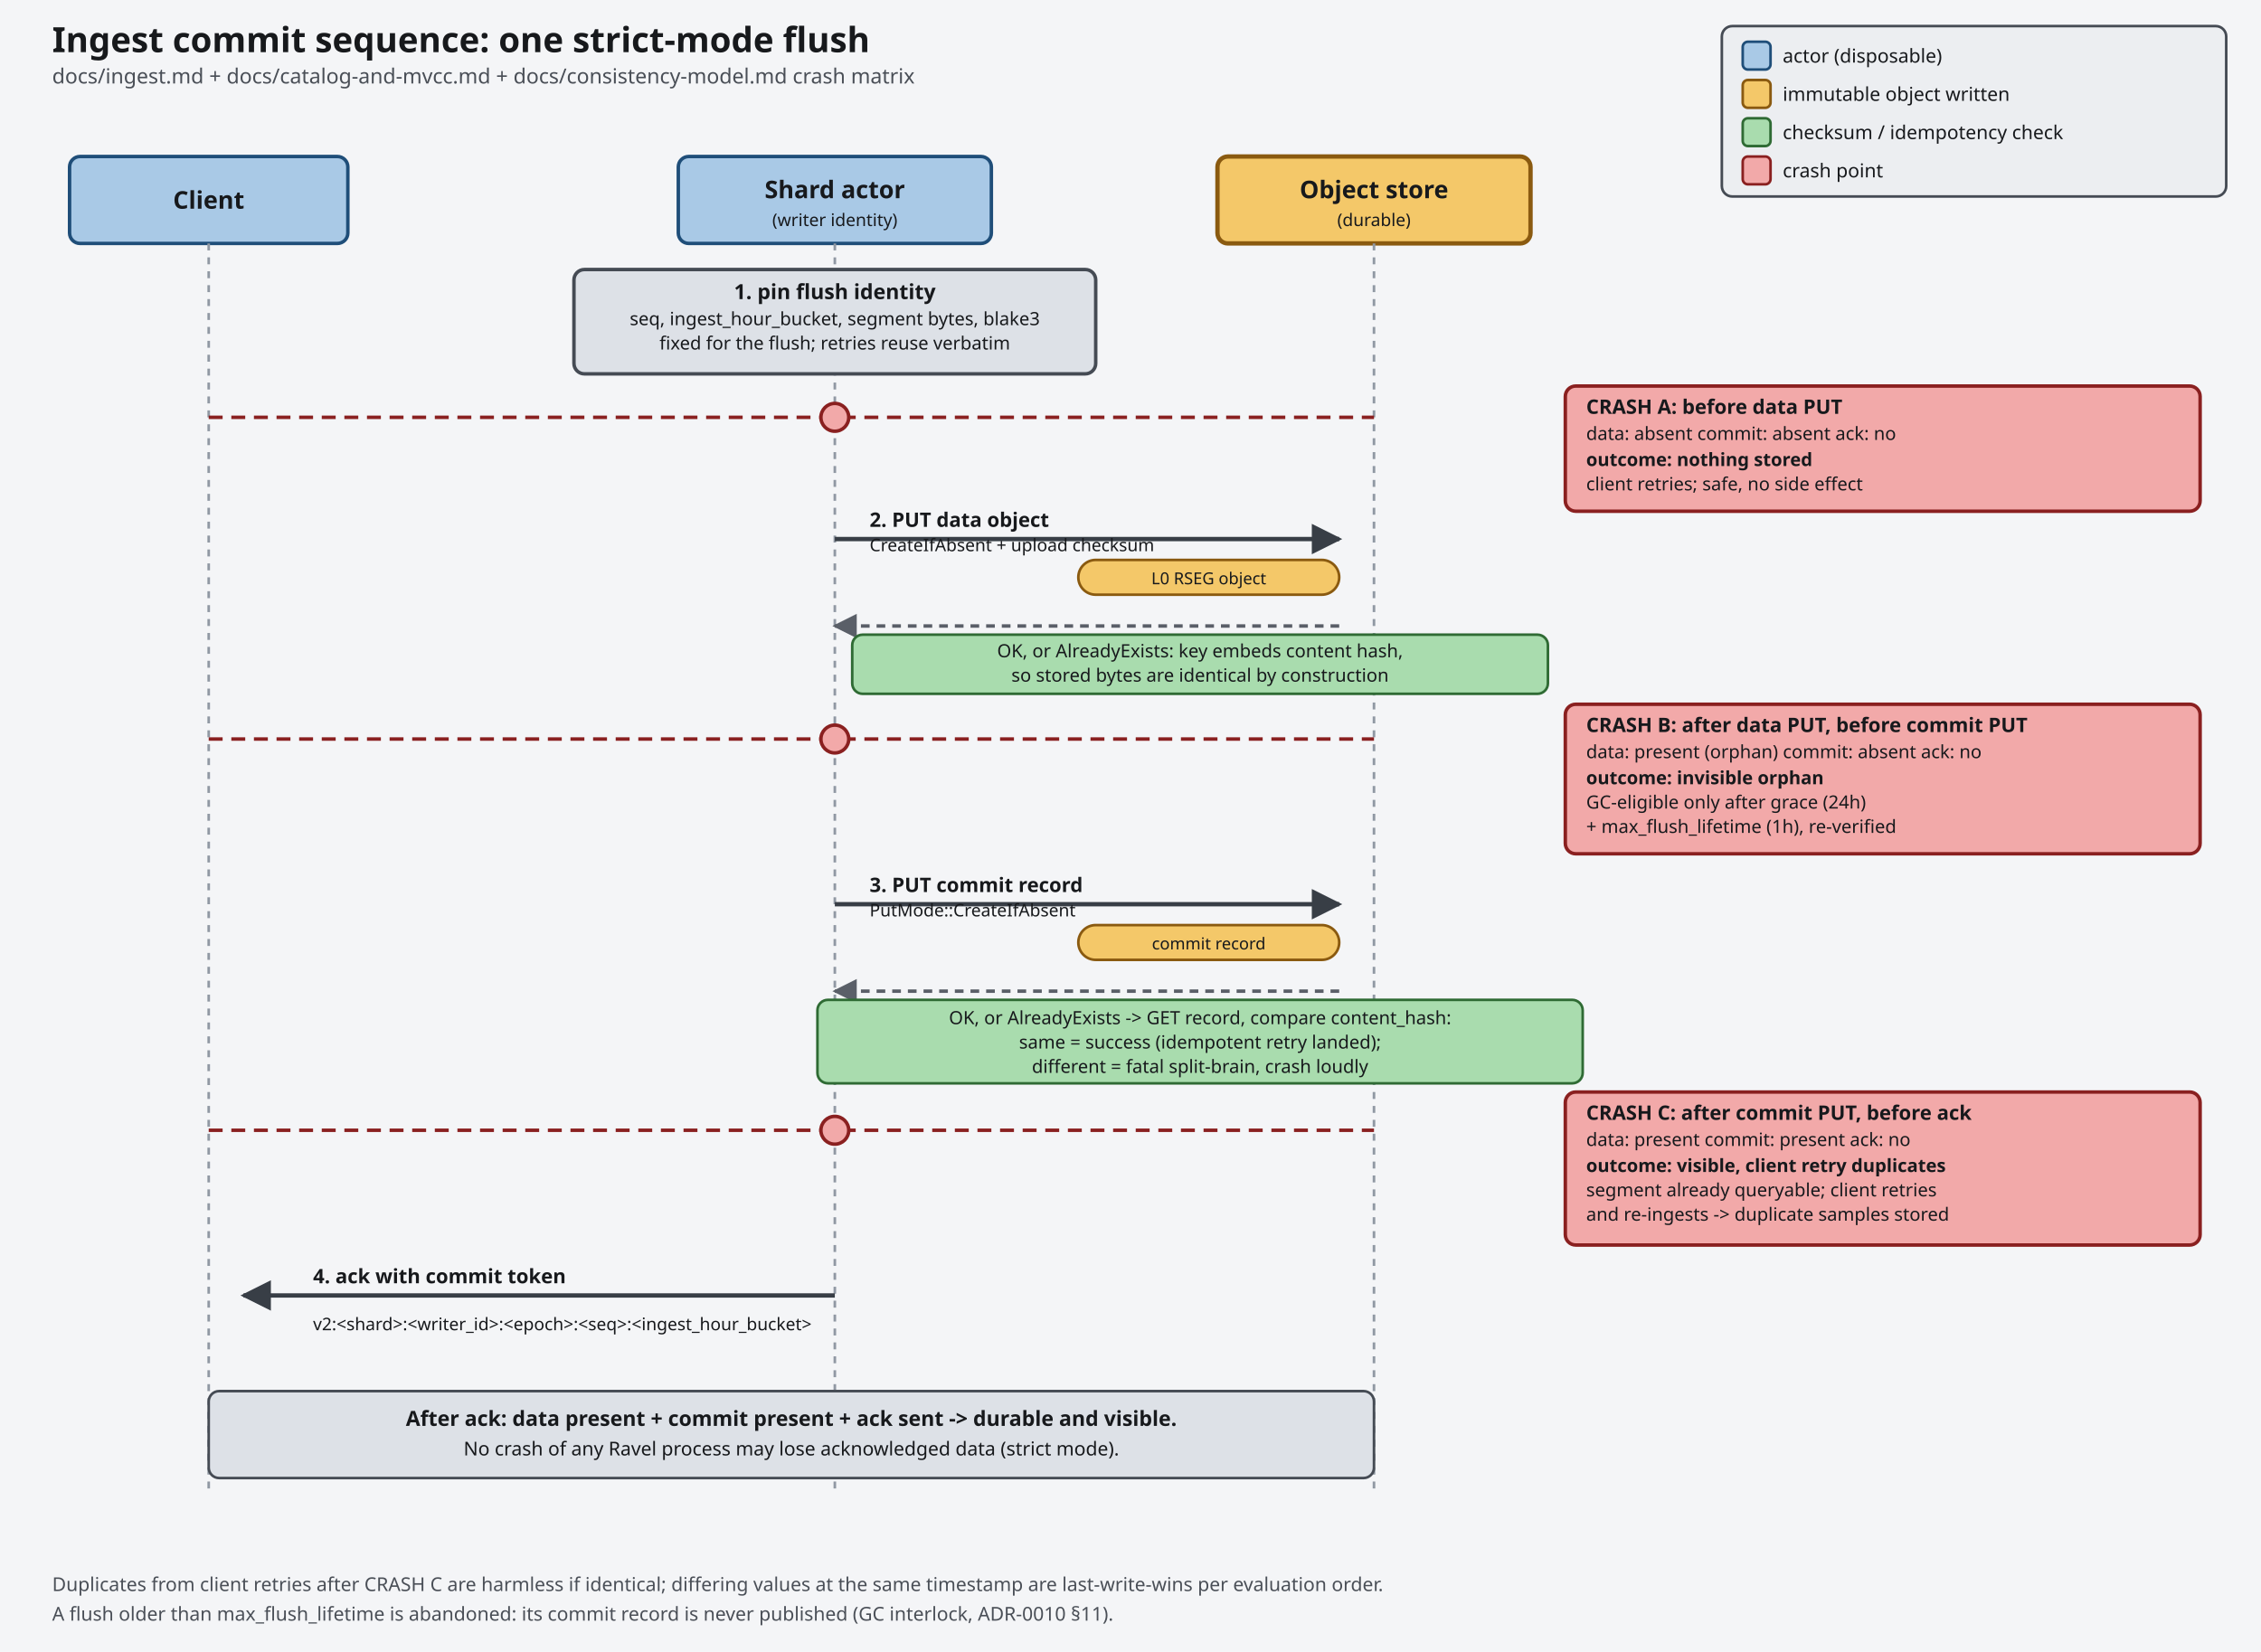
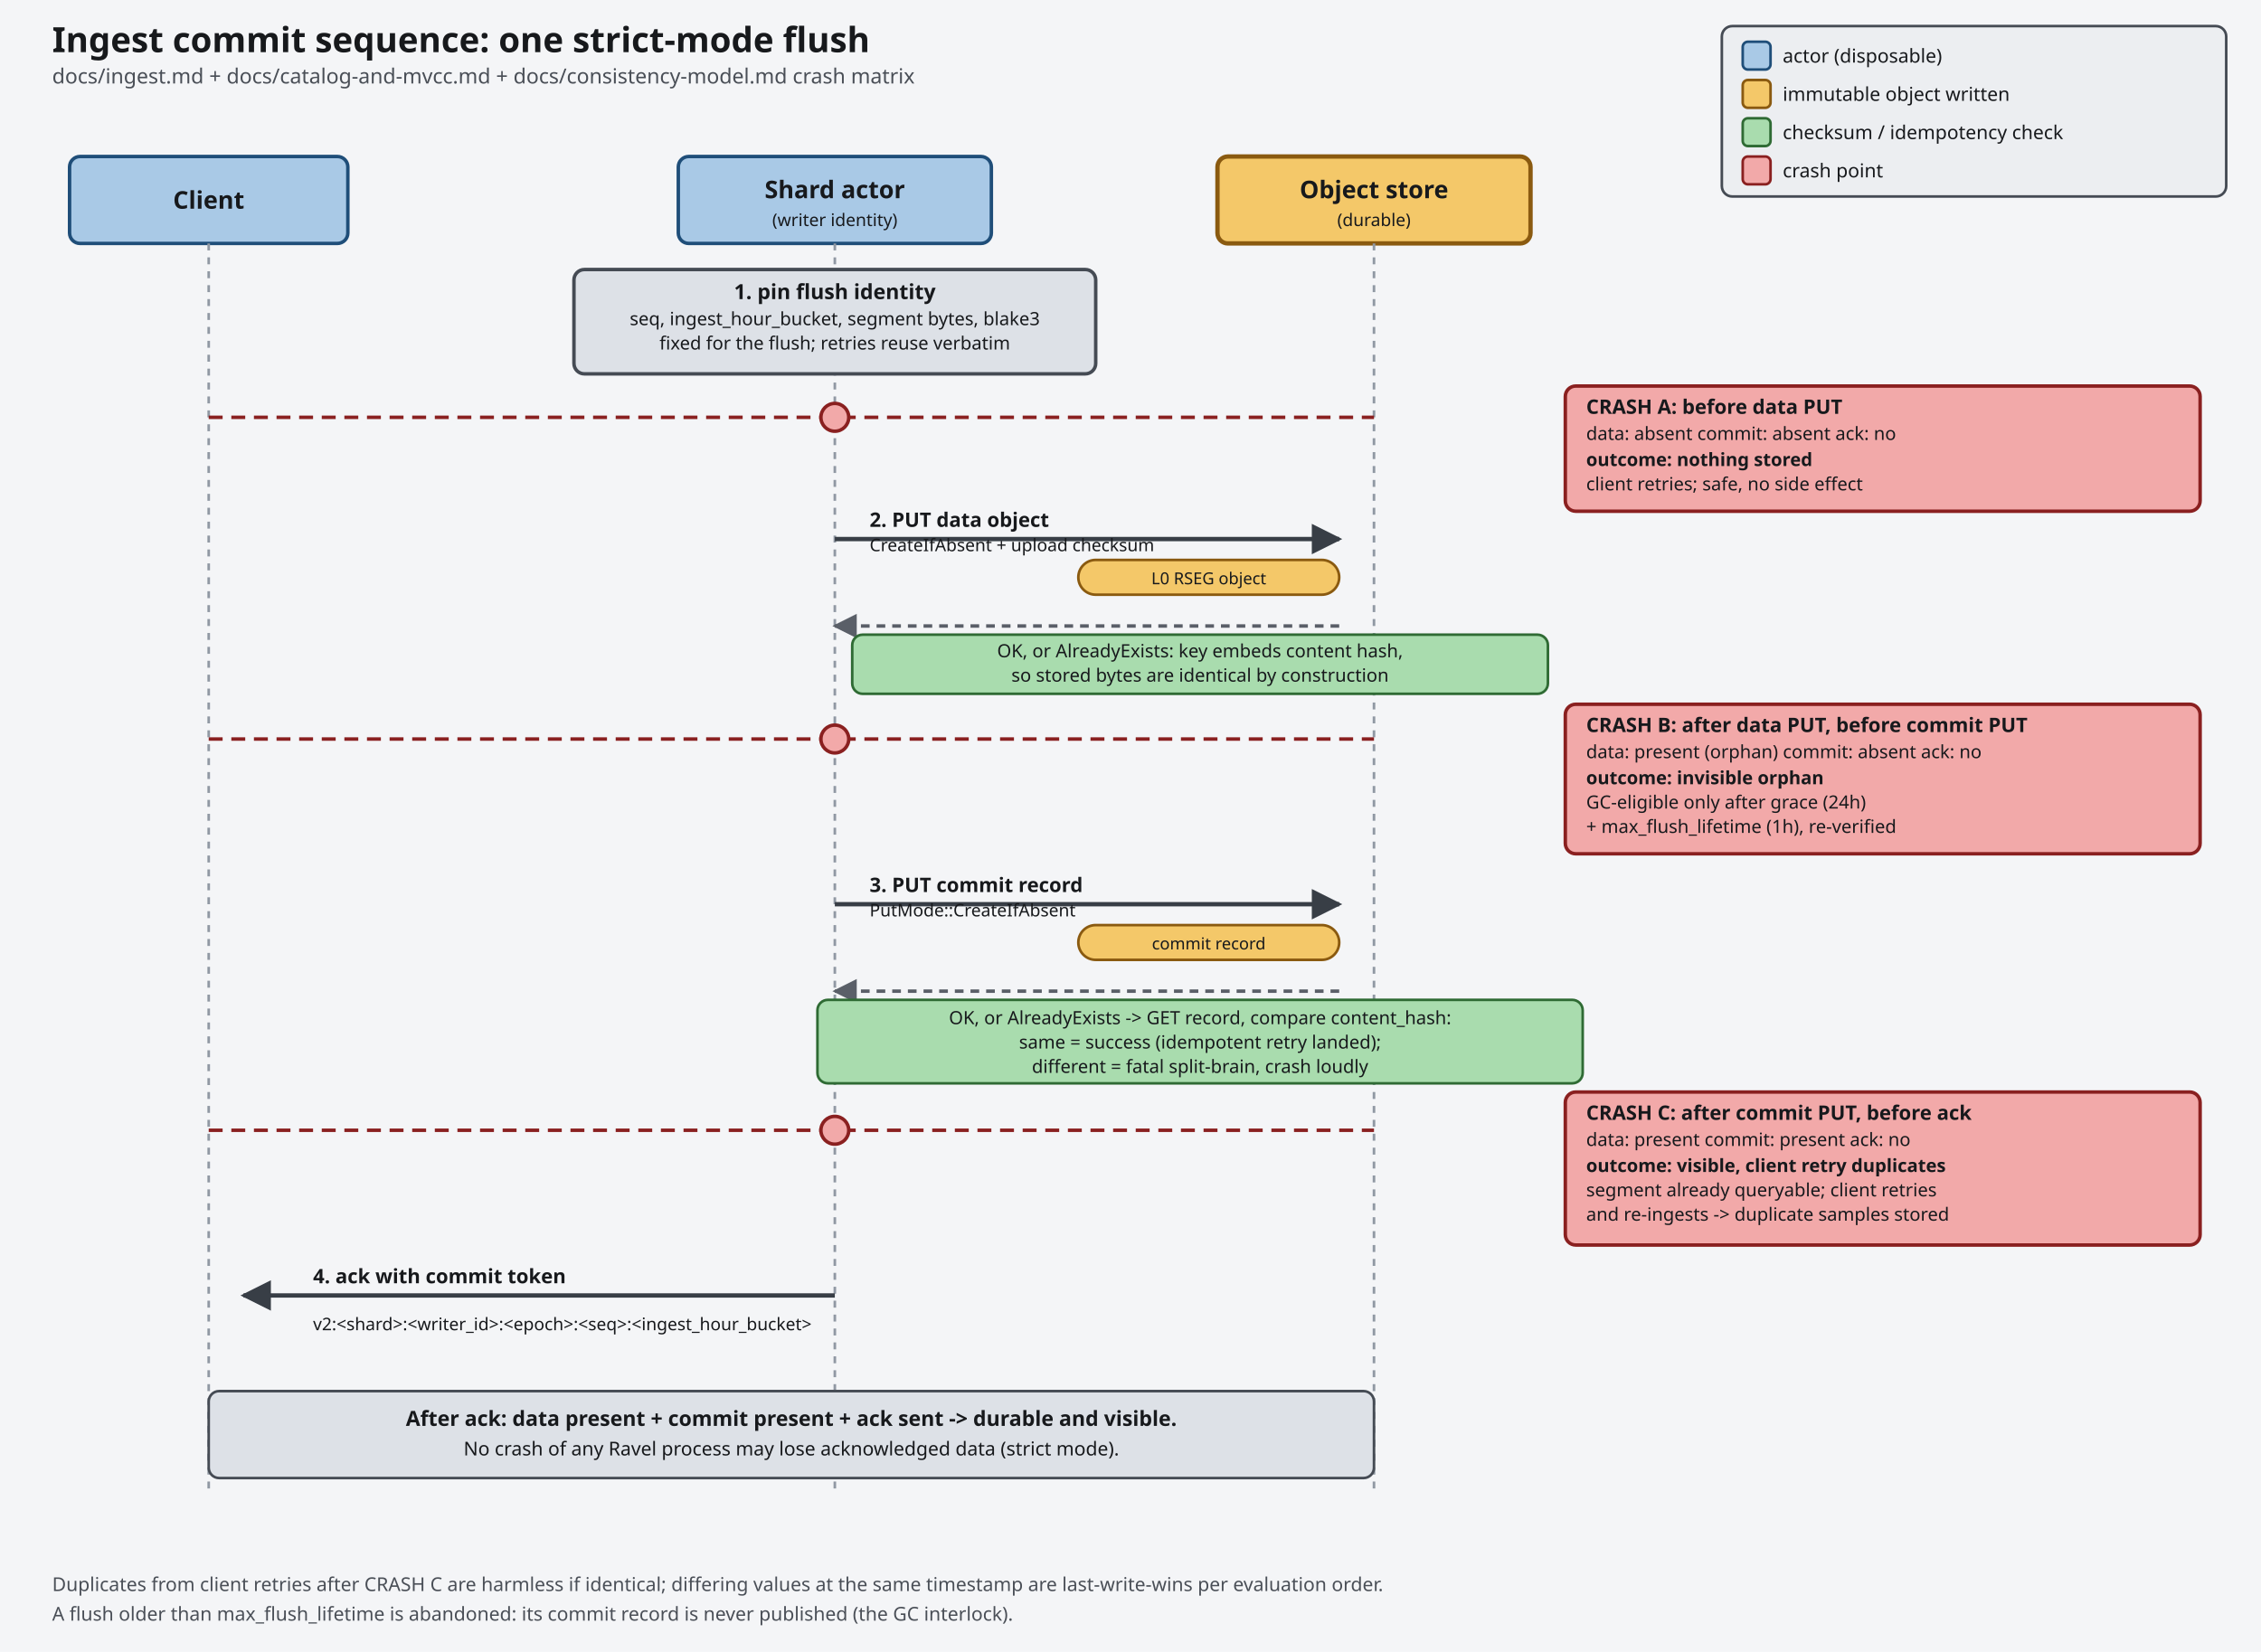
<svg xmlns="http://www.w3.org/2000/svg" width="1300" height="950" viewBox="0 0 1300 950" font-family="system-ui, sans-serif" role="img" aria-label="Ingest commit sequence: one strict-mode flush pins the flush identity, PUTs the data object create-if-absent with a checksum, PUTs the commit record create-if-absent with an idempotency check, then acks with a commit token; the three crash points and what each one leaves behind are marked.">
  <defs>
    <marker id="arrow" viewBox="0 0 10 10" refX="9" refY="5" markerWidth="7" markerHeight="7" orient="auto-start-reverse">
      <path d="M0,0 L10,5 L0,10 z" fill="#383e46" />
    </marker>
    <marker id="arrowret" viewBox="0 0 10 10" refX="9" refY="5" markerWidth="7" markerHeight="7" orient="auto-start-reverse">
      <path d="M0,0 L10,5 L0,10 z" fill="#5a5f68" />
    </marker>
  </defs>
  <rect x="0" y="0" width="1300" height="950" fill="#f4f5f7" />
  <text x="30" y="30" font-size="20" font-weight="bold" fill="#17191c">Ingest commit sequence: one strict-mode flush</text>
  <text x="30" y="48" font-size="12" fill="#4a4f57">docs/ingest.md + docs/catalog-and-mvcc.md + docs/consistency-model.md crash matrix</text>
  <g>
    <rect x="990" y="15" width="290" height="98" rx="6" fill="#eceef1" stroke="#454b54" stroke-width="1.5" />
    <rect x="1002" y="24" width="16" height="16" rx="3" fill="#a9c9e6" stroke="#1f4e79" stroke-width="1.5" />
    <text x="1025" y="36" font-size="11" fill="#17191c">actor (disposable)</text>
    <rect x="1002" y="46" width="16" height="16" rx="3" fill="#f4c869" stroke="#8a5a10" stroke-width="1.5" />
    <text x="1025" y="58" font-size="11" fill="#17191c">immutable object written</text>
    <rect x="1002" y="68" width="16" height="16" rx="3" fill="#a9dcae" stroke="#2f6b34" stroke-width="1.5" />
    <text x="1025" y="80" font-size="11" fill="#17191c">checksum / idempotency check</text>
    <rect x="1002" y="90" width="16" height="16" rx="3" fill="#f2a9a9" stroke="#8a2020" stroke-width="1.5" />
    <text x="1025" y="102" font-size="11" fill="#17191c">crash point</text>
  </g>
  <rect x="40" y="90" width="160" height="50" rx="6" fill="#a9c9e6" stroke="#1f4e79" stroke-width="2" />
  <text x="120" y="120" font-size="14" font-weight="bold" text-anchor="middle" fill="#17191c">Client</text>
  <rect x="390" y="90" width="180" height="50" rx="6" fill="#a9c9e6" stroke="#1f4e79" stroke-width="2" />
  <text x="480" y="114" font-size="14" font-weight="bold" text-anchor="middle" fill="#17191c">Shard actor</text>
  <text x="480" y="130" font-size="10" text-anchor="middle" fill="#17191c">(writer identity)</text>
  <rect x="700" y="90" width="180" height="50" rx="6" fill="#f4c869" stroke="#8a5a10" stroke-width="2.5" />
  <text x="790" y="114" font-size="14" font-weight="bold" text-anchor="middle" fill="#17191c">Object store</text>
  <text x="790" y="130" font-size="10" text-anchor="middle" fill="#17191c">(durable)</text>
  <line x1="120" y1="140" x2="120" y2="860" stroke="#9098a3" stroke-width="1.5" stroke-dasharray="4,4" />
  <line x1="480" y1="140" x2="480" y2="860" stroke="#9098a3" stroke-width="1.5" stroke-dasharray="4,4" />
  <line x1="790" y1="140" x2="790" y2="860" stroke="#9098a3" stroke-width="1.5" stroke-dasharray="4,4" />
  <rect x="330" y="155" width="300" height="60" rx="6" fill="#dde1e7" stroke="#454b54" stroke-width="2" />
  <text x="480" y="172" font-size="12" font-weight="bold" text-anchor="middle" fill="#17191c">1. pin flush identity</text>
  <text x="480" y="187" font-size="10.5" text-anchor="middle" fill="#17191c">seq, ingest_hour_bucket, segment bytes, blake3</text>
  <text x="480" y="201" font-size="10.5" text-anchor="middle" fill="#17191c">fixed for the flush; retries reuse verbatim</text>
  <line x1="120" y1="240" x2="790" y2="240" stroke="#8a2020" stroke-width="2" stroke-dasharray="8,5" />
  <circle cx="480" cy="240" r="8" fill="#f2a9a9" stroke="#8a2020" stroke-width="2" />
  <rect x="900" y="222" width="365" height="72" rx="6" fill="#f2a9a9" stroke="#8a2020" stroke-width="2" />
  <text x="912" y="238" font-size="11.5" font-weight="bold" fill="#17191c">CRASH A: before data PUT</text>
  <text x="912" y="253" font-size="10.5" fill="#17191c">data: absent   commit: absent   ack: no</text>
  <text x="912" y="268" font-size="10.5" font-weight="bold" fill="#17191c">outcome: nothing stored</text>
  <text x="912" y="282" font-size="10.5" fill="#17191c">client retries; safe, no side effect</text>
  <line x1="480" y1="310" x2="770" y2="310" stroke="#383e46" stroke-width="2.5" marker-end="url(#arrow)" />
  <text x="500" y="303" font-size="11.5" font-weight="bold" fill="#17191c">2. PUT data object</text>
  <text x="500" y="317" font-size="10" fill="#17191c">CreateIfAbsent + upload checksum</text>
  <rect x="620" y="322" width="150" height="20" rx="10" fill="#f4c869" stroke="#8a5a10" stroke-width="1.5" />
  <text x="695" y="336" font-size="9.5" text-anchor="middle" fill="#17191c">L0 RSEG object</text>
  <line x1="770" y1="360" x2="480" y2="360" stroke="#5a5f68" stroke-width="2" stroke-dasharray="5,4" marker-end="url(#arrowret)" />
  <rect x="490" y="365" width="400" height="34" rx="6" fill="#a9dcae" stroke="#2f6b34" stroke-width="1.5" />
  <text x="690" y="378" font-size="10.5" text-anchor="middle" fill="#17191c">OK, or AlreadyExists: key embeds content hash,</text>
  <text x="690" y="392" font-size="10.5" text-anchor="middle" fill="#17191c">so stored bytes are identical by construction</text>
  <line x1="120" y1="425" x2="790" y2="425" stroke="#8a2020" stroke-width="2" stroke-dasharray="8,5" />
  <circle cx="480" cy="425" r="8" fill="#f2a9a9" stroke="#8a2020" stroke-width="2" />
  <rect x="900" y="405" width="365" height="86" rx="6" fill="#f2a9a9" stroke="#8a2020" stroke-width="2" />
  <text x="912" y="421" font-size="11.5" font-weight="bold" fill="#17191c">CRASH B: after data PUT, before commit PUT</text>
  <text x="912" y="436" font-size="10.5" fill="#17191c">data: present (orphan)   commit: absent   ack: no</text>
  <text x="912" y="451" font-size="10.5" font-weight="bold" fill="#17191c">outcome: invisible orphan</text>
  <text x="912" y="465" font-size="10.5" fill="#17191c">GC-eligible only after grace (24h)</text>
  <text x="912" y="479" font-size="10.5" fill="#17191c">+ max_flush_lifetime (1h), re-verified</text>
  <line x1="480" y1="520" x2="770" y2="520" stroke="#383e46" stroke-width="2.5" marker-end="url(#arrow)" />
  <text x="500" y="513" font-size="11.5" font-weight="bold" fill="#17191c">3. PUT commit record</text>
  <text x="500" y="527" font-size="10" fill="#17191c">PutMode::CreateIfAbsent</text>
  <rect x="620" y="532" width="150" height="20" rx="10" fill="#f4c869" stroke="#8a5a10" stroke-width="1.5" />
  <text x="695" y="546" font-size="9.5" text-anchor="middle" fill="#17191c">commit record</text>
  <line x1="770" y1="570" x2="480" y2="570" stroke="#5a5f68" stroke-width="2" stroke-dasharray="5,4" marker-end="url(#arrowret)" />
  <rect x="470" y="575" width="440" height="48" rx="6" fill="#a9dcae" stroke="#2f6b34" stroke-width="1.5" />
  <text x="690" y="589" font-size="10.5" text-anchor="middle" fill="#17191c">OK, or AlreadyExists -&gt; GET record, compare content_hash:</text>
  <text x="690" y="603" font-size="10.5" text-anchor="middle" fill="#17191c">same = success (idempotent retry landed);</text>
  <text x="690" y="617" font-size="10.5" text-anchor="middle" fill="#17191c">different = fatal split-brain, crash loudly</text>
  <line x1="120" y1="650" x2="790" y2="650" stroke="#8a2020" stroke-width="2" stroke-dasharray="8,5" />
  <circle cx="480" cy="650" r="8" fill="#f2a9a9" stroke="#8a2020" stroke-width="2" />
  <rect x="900" y="628" width="365" height="88" rx="6" fill="#f2a9a9" stroke="#8a2020" stroke-width="2" />
  <text x="912" y="644" font-size="11.5" font-weight="bold" fill="#17191c">CRASH C: after commit PUT, before ack</text>
  <text x="912" y="659" font-size="10.5" fill="#17191c">data: present   commit: present   ack: no</text>
  <text x="912" y="674" font-size="10.5" font-weight="bold" fill="#17191c">outcome: visible, client retry duplicates</text>
  <text x="912" y="688" font-size="10.5" fill="#17191c">segment already queryable; client retries</text>
  <text x="912" y="702" font-size="10.5" fill="#17191c">and re-ingests -&gt; duplicate samples stored</text>
  <line x1="480" y1="745" x2="140" y2="745" stroke="#383e46" stroke-width="2.5" marker-end="url(#arrow)" />
  <text x="180" y="738" font-size="11.5" font-weight="bold" fill="#17191c">4. ack with commit token</text>
  <text x="180" y="765" font-size="10" fill="#17191c">v2:&lt;shard&gt;:&lt;writer_id&gt;:&lt;epoch&gt;:&lt;seq&gt;:&lt;ingest_hour_bucket&gt;</text>
  <rect x="120" y="800" width="670" height="50" rx="6" fill="#dde1e7" stroke="#454b54" stroke-width="1.5" />
  <text x="455" y="820" font-size="12" font-weight="bold" text-anchor="middle" fill="#17191c">After ack: data present + commit present + ack sent -&gt; durable and visible.</text>
  <text x="455" y="837" font-size="11" text-anchor="middle" fill="#17191c">No crash of any Ravel process may lose acknowledged data (strict mode).</text>
  <text x="30" y="915" font-size="11" fill="#4a4f57">Duplicates from client retries after CRASH C are harmless if identical; differing values at the same timestamp are last-write-wins per evaluation order.</text>
-   <text x="30" y="932" font-size="11" fill="#4a4f57">A flush older than max_flush_lifetime is abandoned: its commit record is never published (GC interlock, ADR-0010 §11).</text>
+   <text x="30" y="932" font-size="11" fill="#4a4f57">A flush older than max_flush_lifetime is abandoned: its commit record is never published (the GC interlock).</text>
</svg>
